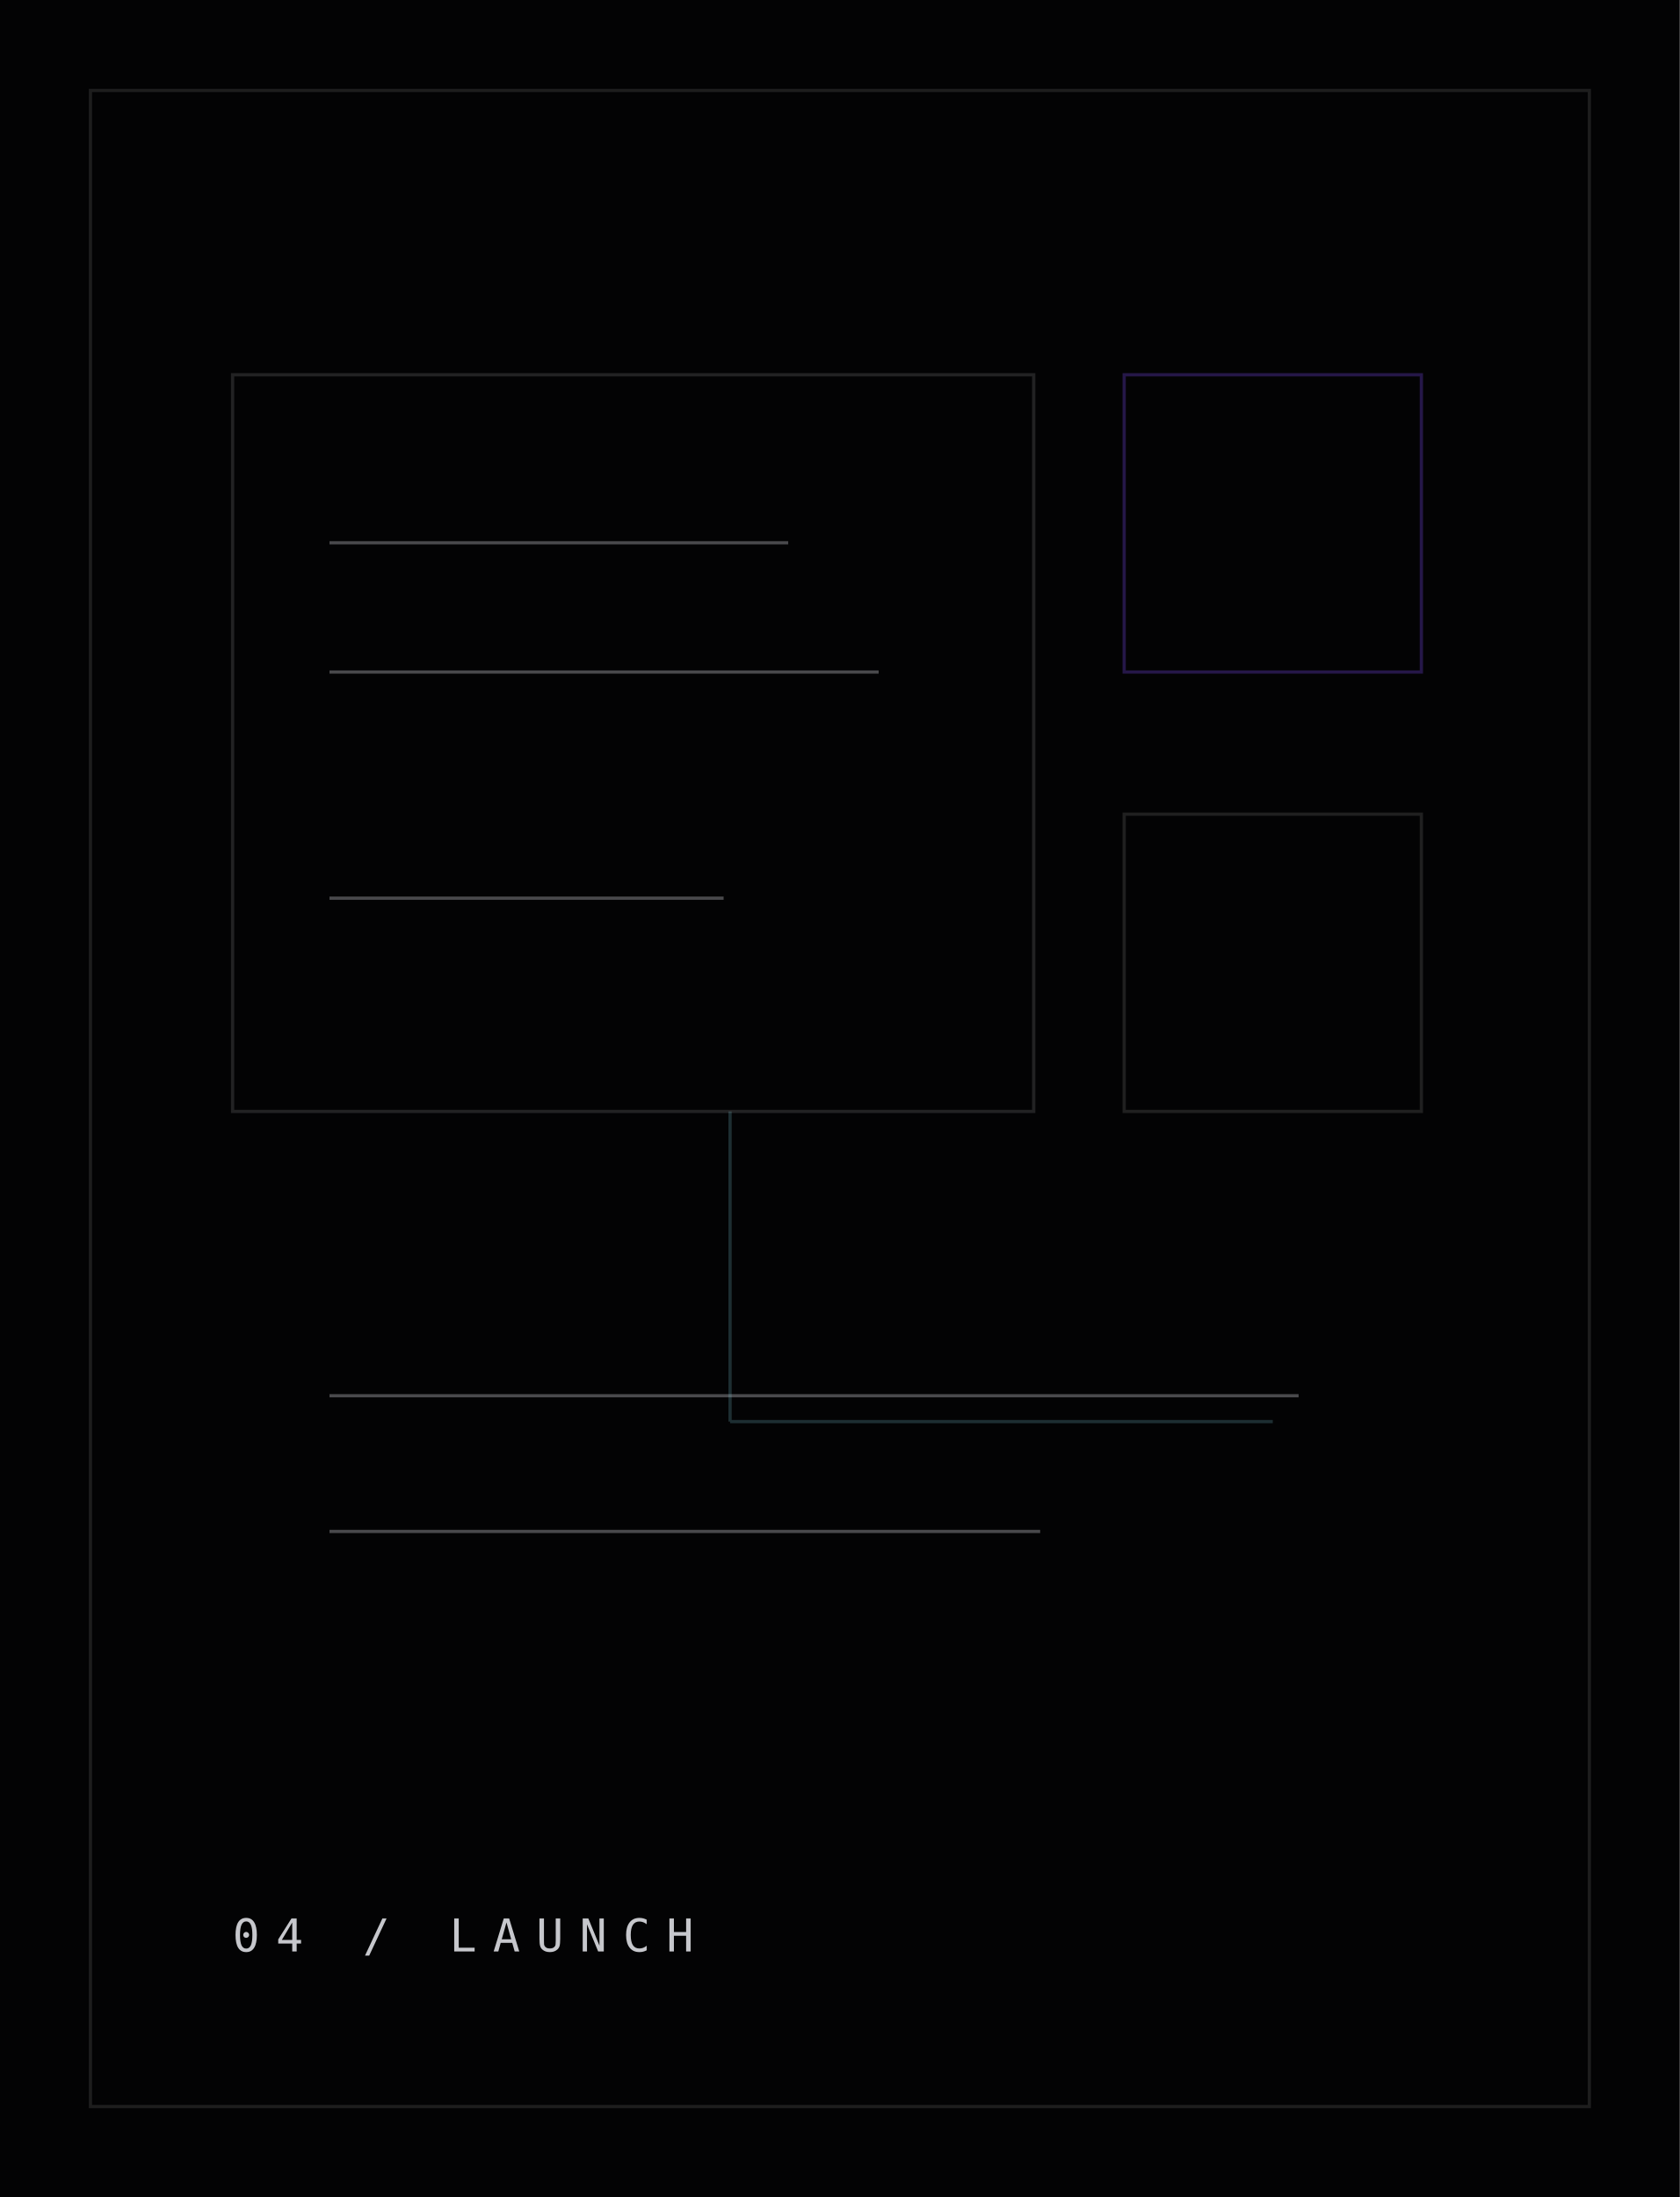
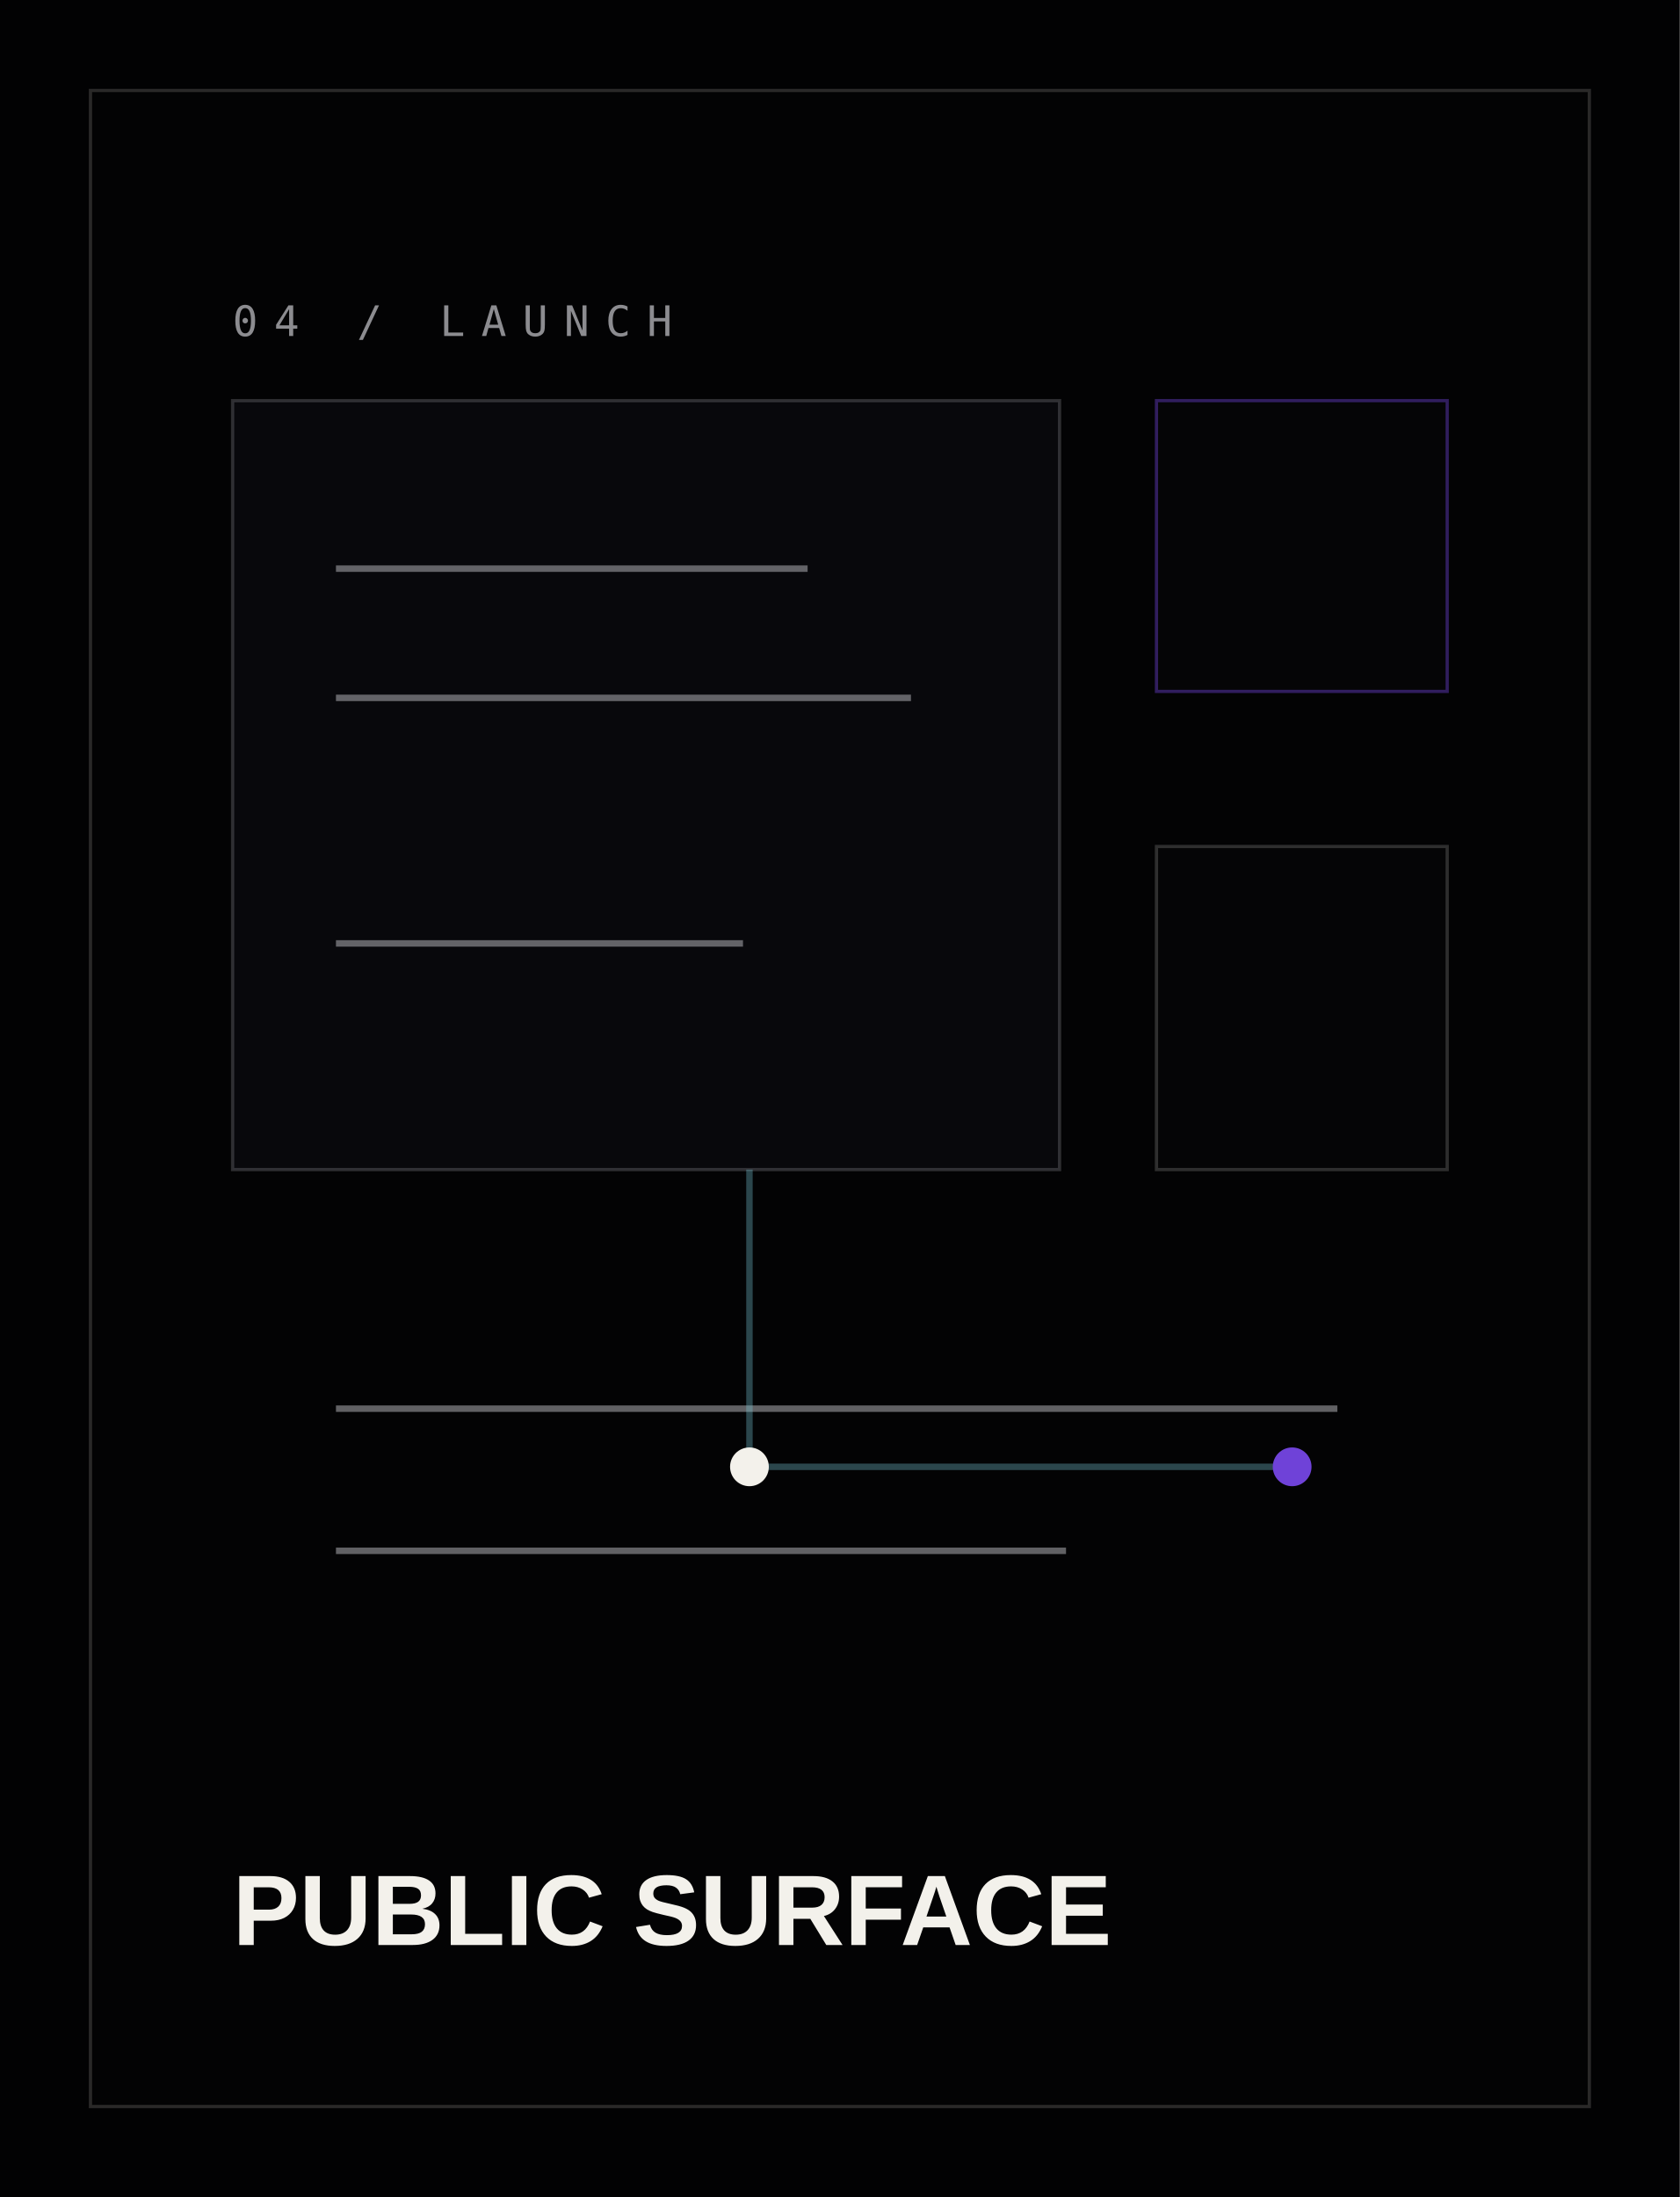
<svg xmlns="http://www.w3.org/2000/svg" width="520" height="680" viewBox="0 0 520 680" fill="none" role="img" aria-labelledby="title">
-   <rect width="520" height="680" fill="#030304" />
-   <rect x="28" y="28" width="464" height="624" stroke="#F3F1EB" stroke-opacity=".11" />
-   <rect x="72" y="116" width="248" height="228" stroke="#C6C7CC" stroke-opacity=".16" />
-   <rect x="348" y="116" width="92" height="92" stroke="#6F42D8" stroke-opacity=".32" />
-   <rect x="348" y="252" width="92" height="92" stroke="#F3F1EB" stroke-opacity=".12" />
-   <path d="M102 168h142M102 208h170M102 278h122M102 432h300M102 474h220" stroke="#C6C7CC" stroke-opacity=".36" />
-   <path d="M226 344v96M226 440h168" stroke="#7BC8D7" stroke-opacity=".22" />
-   <text x="72" y="604" fill="#C6C7CC" font-family="monospace" font-size="14" letter-spacing="5">04 / LAUNCH</text>
+   <rect width="520" height="680" fill="#020203" />
+   <rect x="28" y="28" width="464" height="624" fill="#030304" stroke="#F3F1EB" stroke-opacity=".16" />
+   <text x="72" y="104" fill="#C6C7CC" fill-opacity=".7" font-family="monospace" font-size="13" letter-spacing="5">04 / LAUNCH</text>
+   <rect x="72" y="124" width="256" height="238" fill="#08080C" stroke="#C6C7CC" stroke-opacity=".22" />
+   <rect x="358" y="124" width="90" height="90" fill="#050506" stroke="#6F42D8" stroke-opacity=".42" />
+   <rect x="358" y="262" width="90" height="100" fill="#050506" stroke="#F3F1EB" stroke-opacity=".18" />
+   <path d="M104 176h146M104 216h178M104 292h126M104 436h310M104 480h226" stroke="#C6C7CC" stroke-opacity=".48" stroke-width="2" />
+   <path d="M232 362v92M232 454h168" stroke="#7BC8D7" stroke-opacity=".34" stroke-width="2" />
+   <circle cx="232" cy="454" r="6" fill="#F3F1EB" />
+   <circle cx="400" cy="454" r="6" fill="#6F42D8" />
+   <text x="72" y="602" fill="#F3F1EB" font-family="Arial Black, Arial, sans-serif" font-size="31" font-weight="900">PUBLIC SURFACE</text>
</svg>
